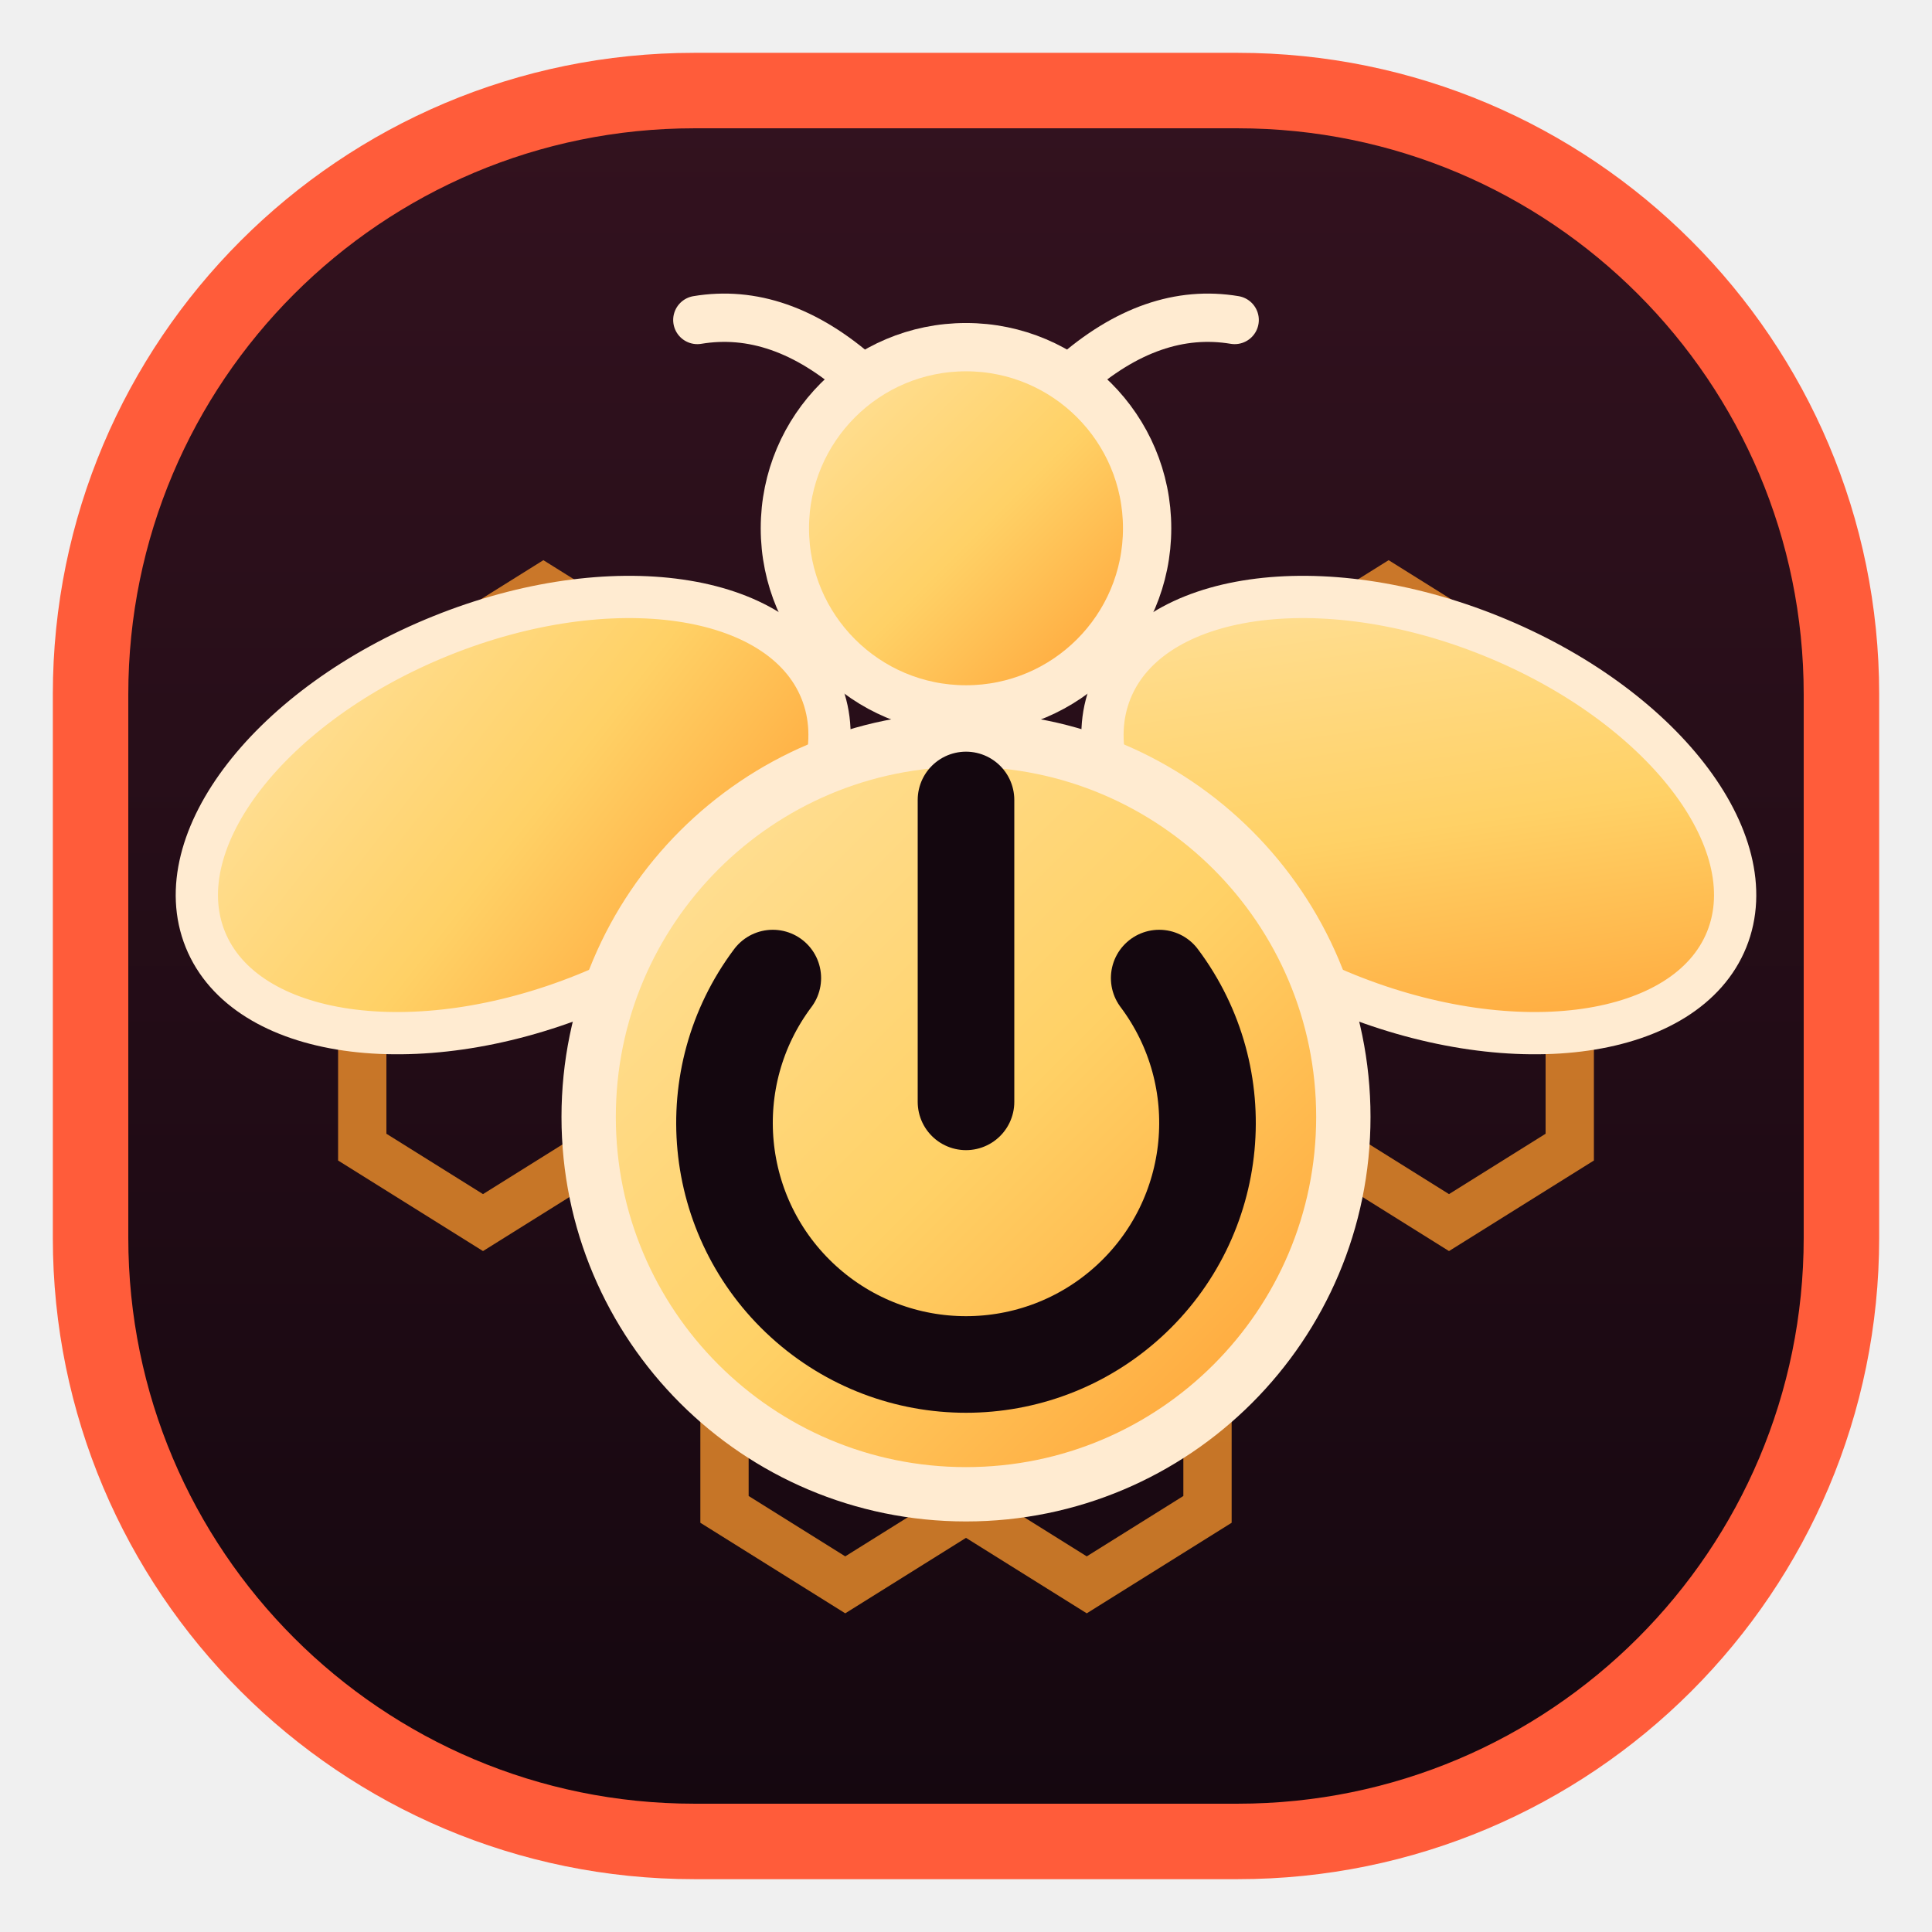
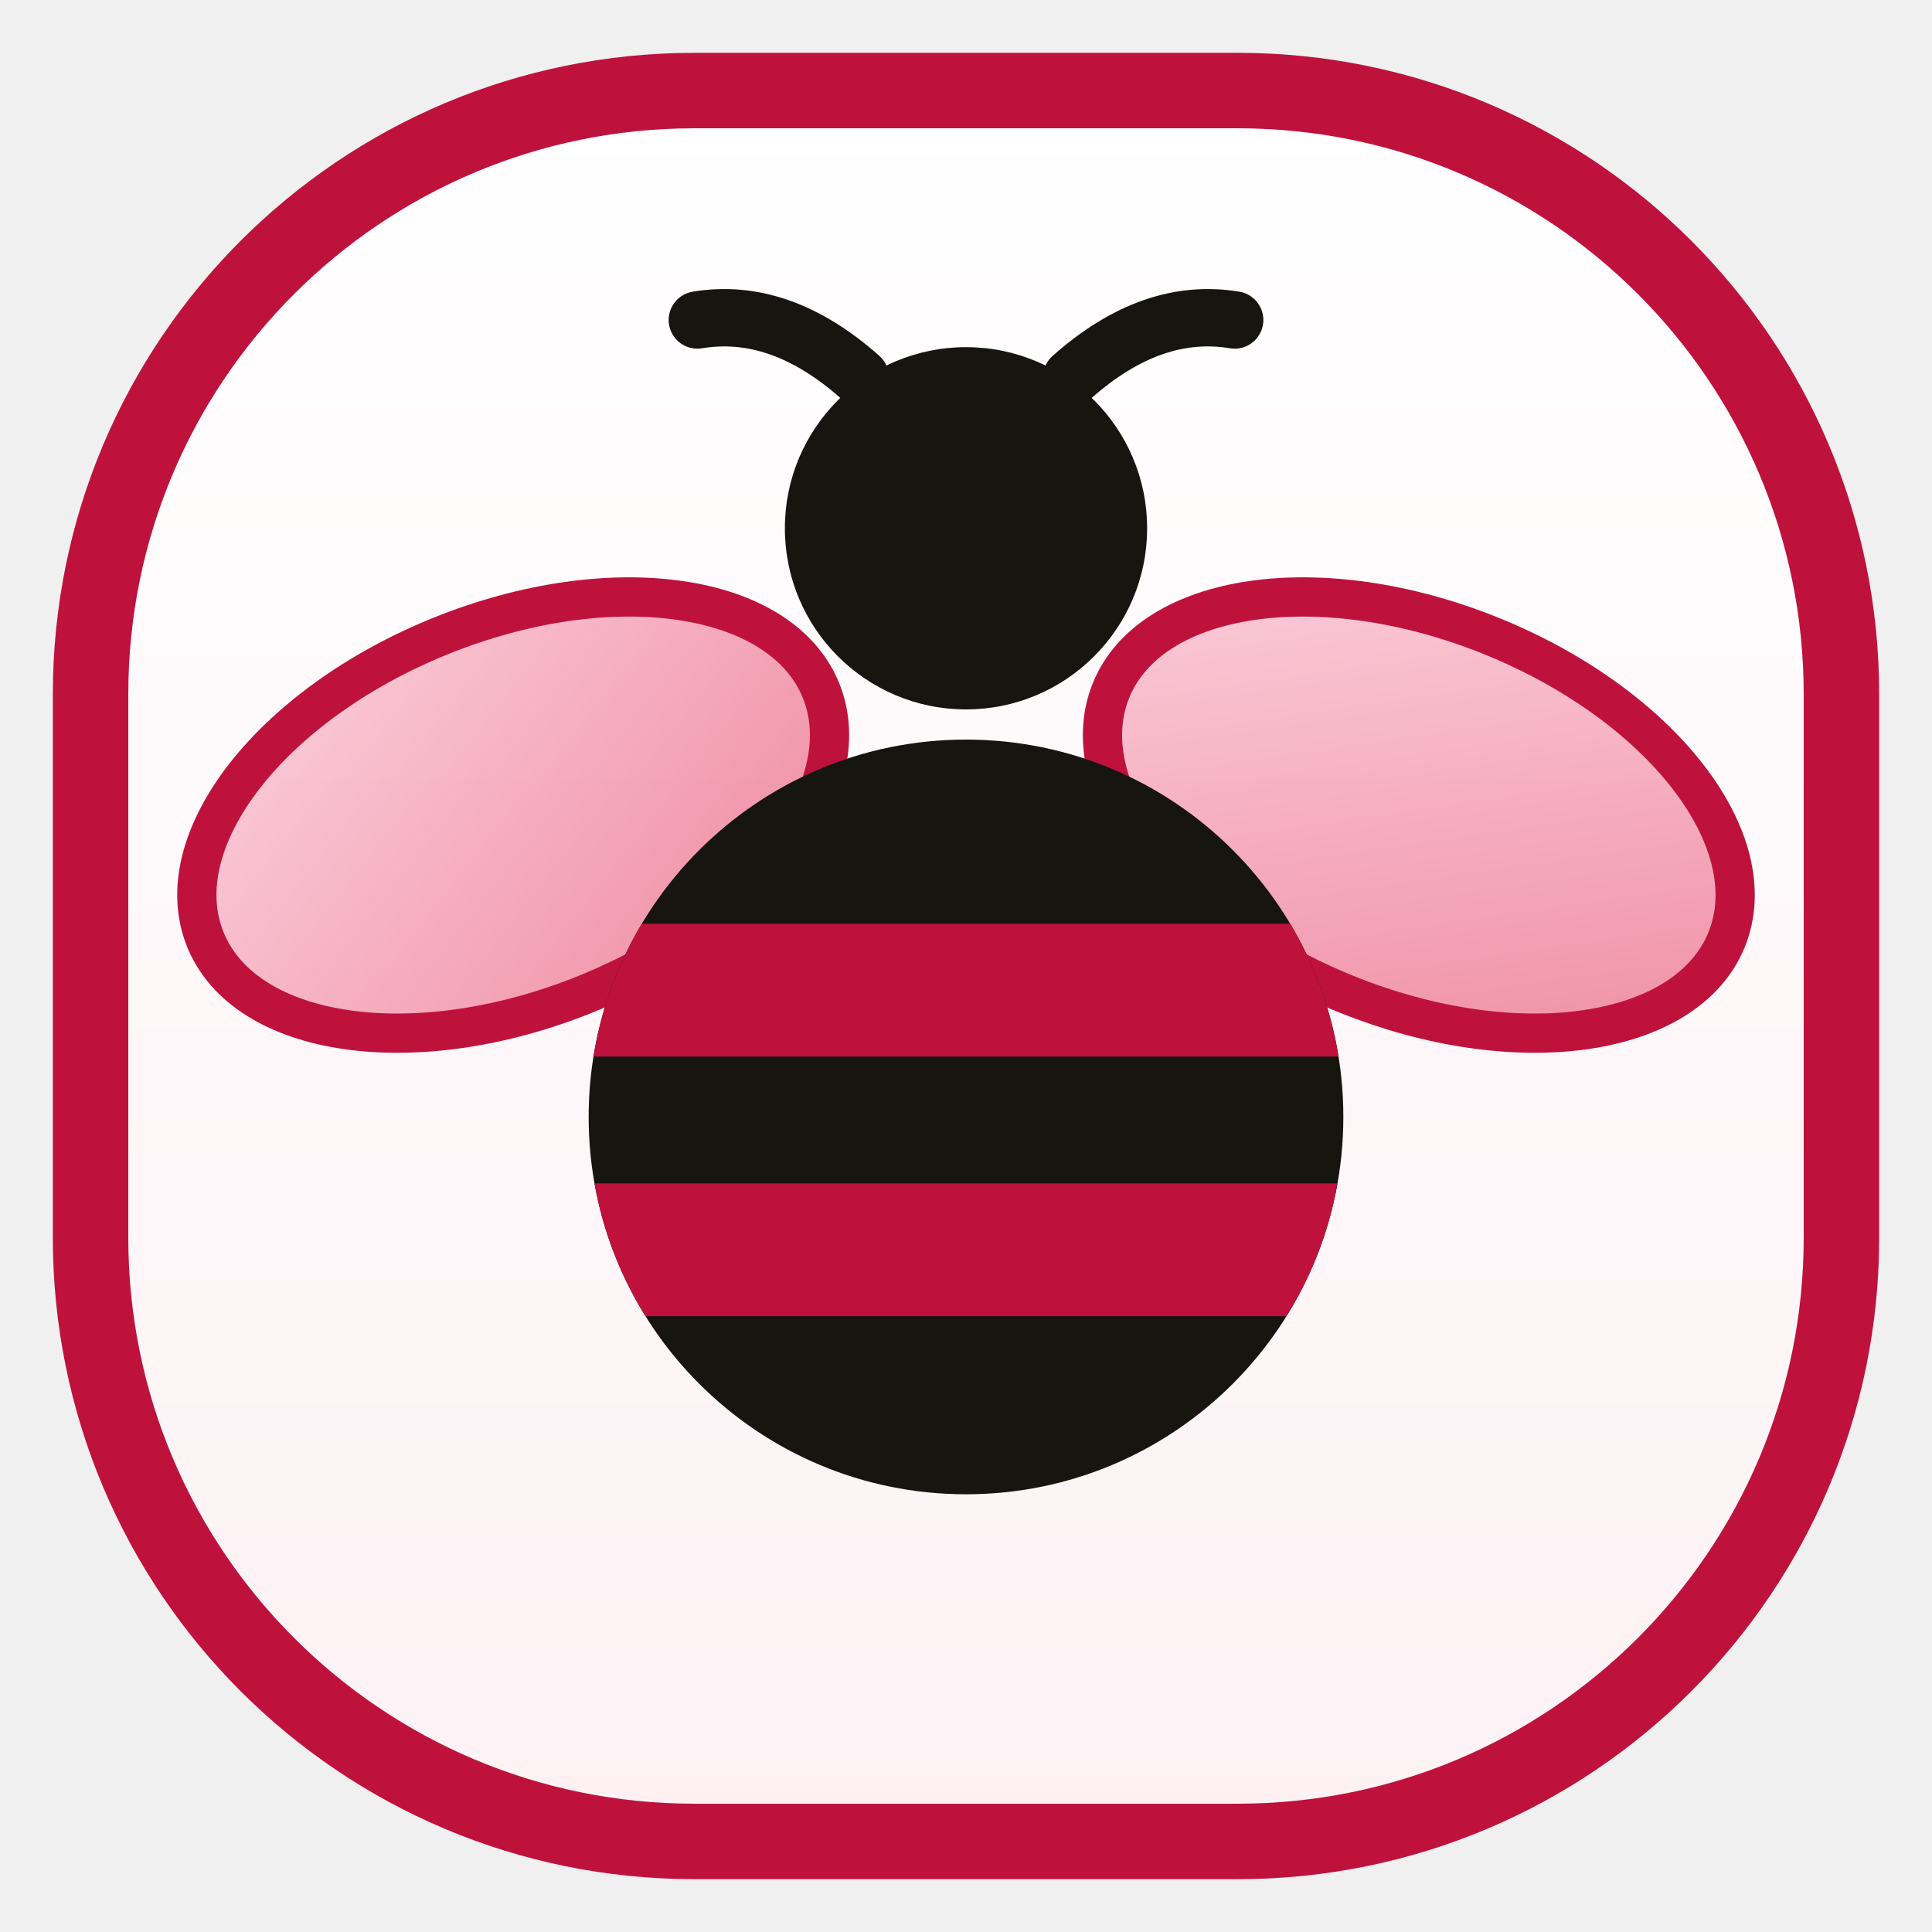
<svg xmlns="http://www.w3.org/2000/svg" viewBox="0 0 64 64">
  <defs>
    <linearGradient id="bh-badge" x1="0" y1="0" x2="0" y2="1">
-       <stop offset="0%" stop-color="#33121F" />
-       <stop offset="100%" stop-color="#14070F" />
+       <stop offset="0%" stop-color="#FFFFFF" />
+       <stop offset="100%" stop-color="#FDF1F4" />
    </linearGradient>
-     <linearGradient id="bh-gold" x1="0" y1="0" x2="1" y2="1">
-       <stop offset="0%" stop-color="#FFE3A3" />
-       <stop offset="52%" stop-color="#FFD166" />
-       <stop offset="100%" stop-color="#FF9A2E" />
+     <linearGradient id="bh-wing" x1="0" y1="0" x2="1" y2="1">
+       <stop offset="0%" stop-color="#F9A8C0" />
+       <stop offset="100%" stop-color="#E11D48" />
    </linearGradient>
+     <clipPath id="bh-body">
+       <circle cx="32" cy="37" r="12.5" />
+     </clipPath>
  </defs>
-   <rect x="3" y="3" width="58" height="58" rx="20" fill="url(#bh-badge)" stroke="#FF5C3A" stroke-width="2.5" />
-   <g stroke="#FF9A2E" stroke-width="1.6" fill="none" opacity="0.75">
-     <polygon points="14,22 18,19.5 22,22 22,27 18,29.5 14,27" />
-     <polygon points="42,22 46,19.5 50,22 50,27 46,29.5 42,27" />
-     <polygon points="12,33 16,30.5 20,33 20,38 16,40.5 12,38" />
-     <polygon points="44,33 48,30.5 52,33 52,38 48,40.5 44,38" />
-     <polygon points="24,45 28,42.5 32,45 32,50 28,52.5 24,50" />
-     <polygon points="32,45 36,42.5 40,45 40,50 36,52.5 32,50" />
-   </g>
-   <g fill="url(#bh-gold)" stroke="#FFEBD1" stroke-width="1.4">
+   <rect x="3" y="3" width="58" height="58" rx="20" fill="#FFFFFF" />
+   <rect x="3" y="3" width="58" height="58" rx="20" fill="url(#bh-badge)" stroke="#BE123C" stroke-width="2.5" />
+   <g fill="url(#bh-wing)" fill-opacity="0.5" stroke="#BE123C" stroke-width="1.3">
    <ellipse cx="17" cy="27" rx="11" ry="6.4" transform="rotate(-22 17 27)" />
    <ellipse cx="47" cy="27" rx="11" ry="6.4" transform="rotate(22 47 27)" />
  </g>
-   <g stroke="#FFEBD1" stroke-width="1.6" stroke-linecap="round" fill="none">
+   <g stroke="#16150F" stroke-width="1.9" stroke-linecap="round" fill="none">
    <path d="M28.5 12.5c-1.8-1.6-3.6-2.2-5.4-1.9" />
    <path d="M35.5 12.5c1.8-1.6 3.6-2.2 5.4-1.9" />
  </g>
-   <circle cx="32" cy="17.5" r="6" fill="url(#bh-gold)" stroke="#FFEBD1" stroke-width="1.6" />
-   <circle cx="32" cy="37" r="12.5" fill="url(#bh-gold)" stroke="#FFEBD1" stroke-width="1.8" />
-   <path d="M25.6 32.4a8 8 0 1 0 12.8 0" fill="none" stroke="#14070F" stroke-width="3.2" stroke-linecap="round" />
-   <path d="M32 26.5v10" fill="none" stroke="#14070F" stroke-width="3.2" stroke-linecap="round" />
+   <circle cx="32" cy="17.5" r="6" fill="#16150F" />
+   <circle cx="32" cy="37" r="12.5" fill="#16150F" />
+   <g clip-path="url(#bh-body)">
+     <rect x="18" y="30.6" width="28" height="4.4" fill="#BE123C" />
+     <rect x="18" y="39.2" width="28" height="4.4" fill="#BE123C" />
+   </g>
</svg>
